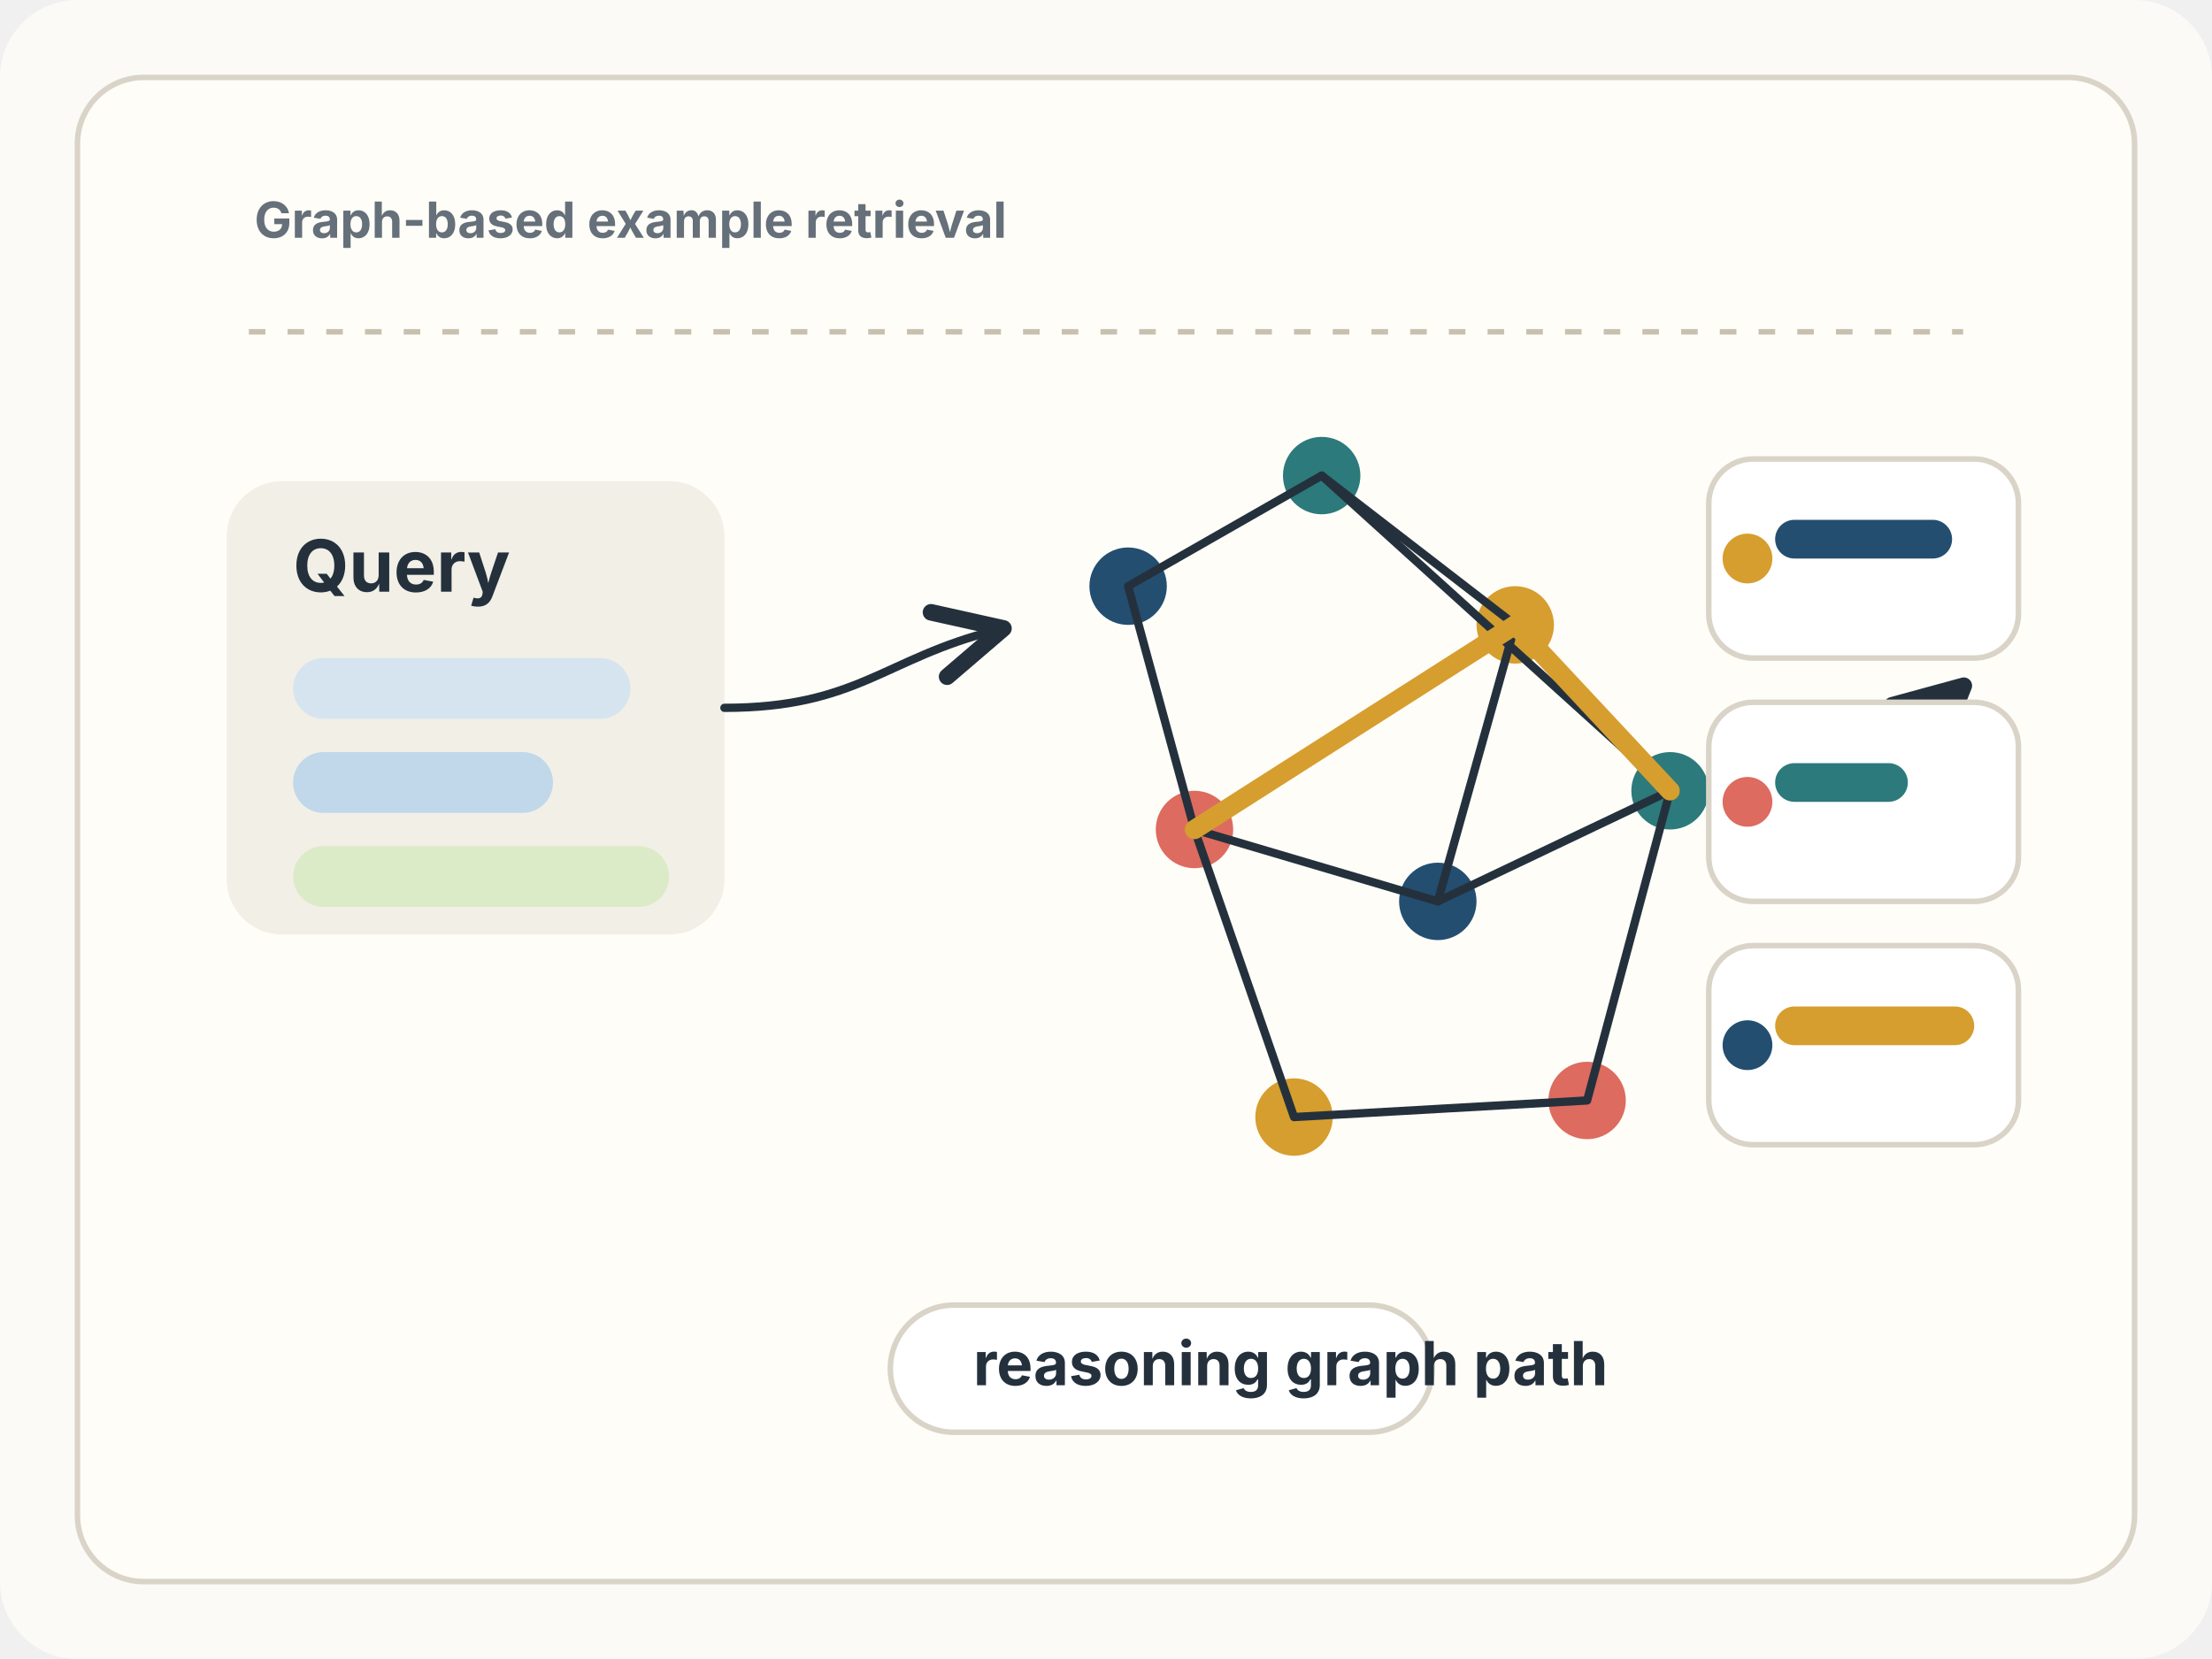
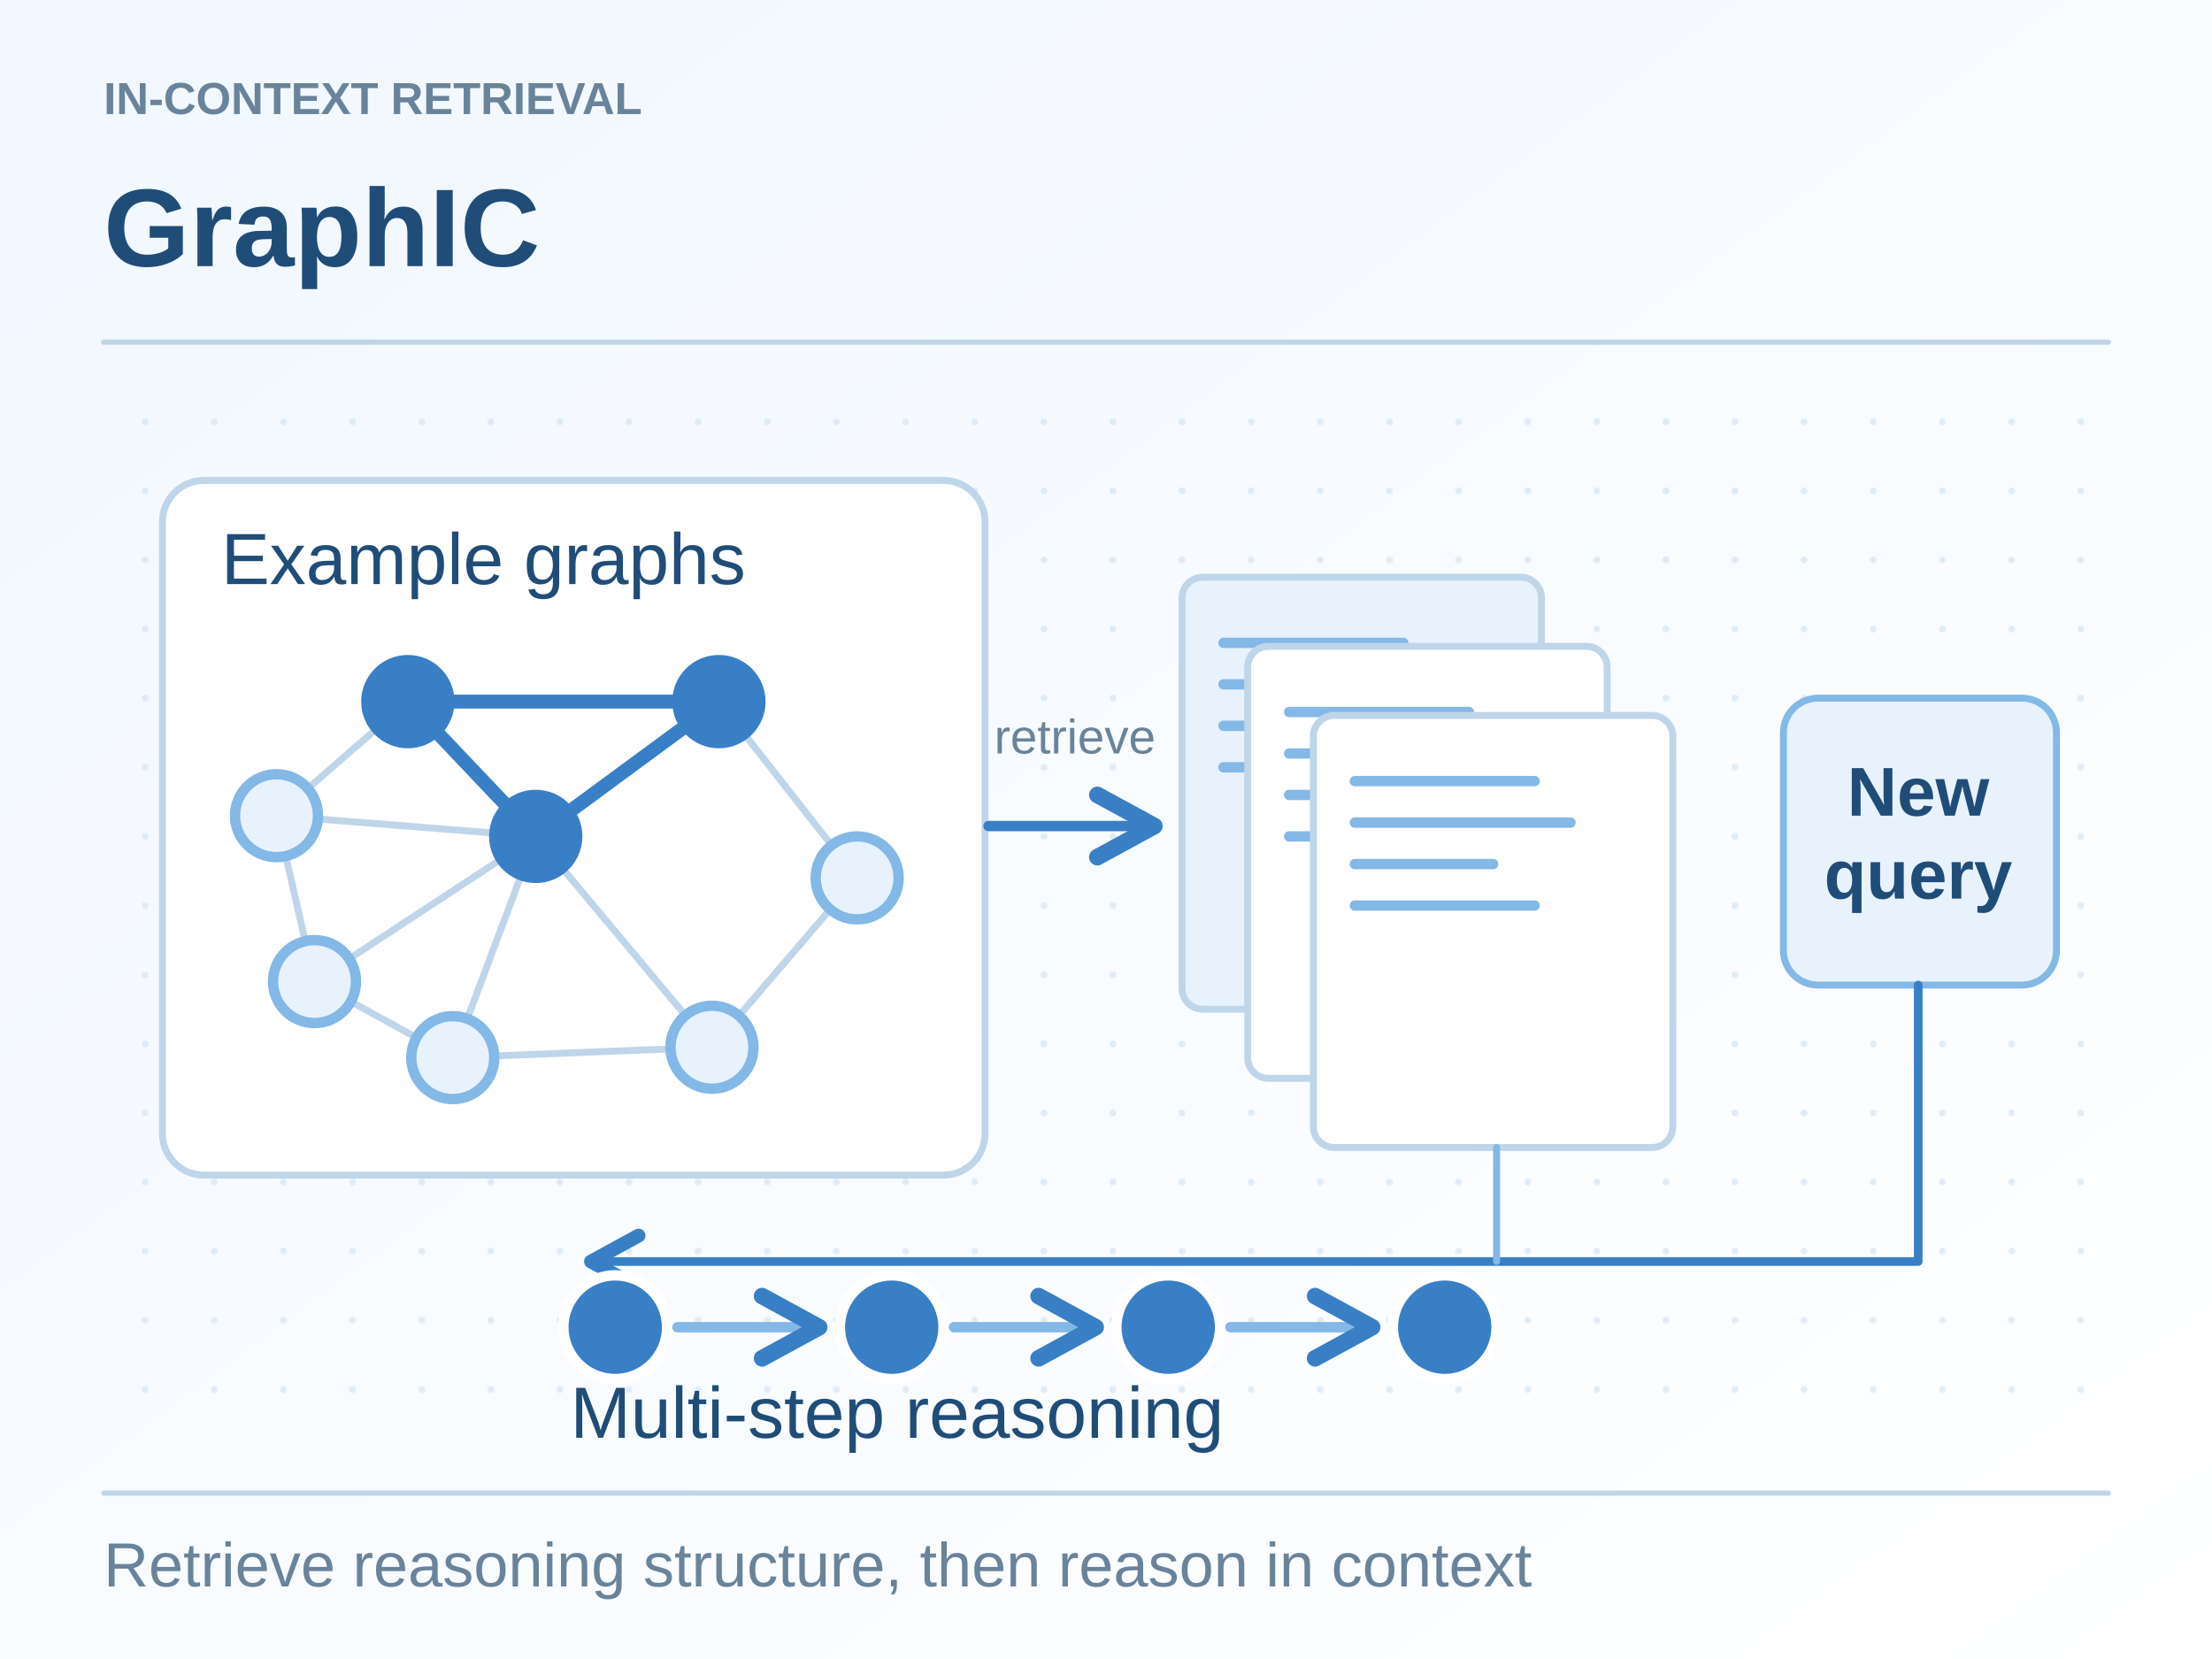
- <svg xmlns="http://www.w3.org/2000/svg" width="800" height="600" viewBox="0 0 800 600" fill="none">
+ <svg xmlns="http://www.w3.org/2000/svg" width="640" height="480" viewBox="0 0 640 480" role="img" aria-labelledby="title desc">
  <defs>
-     <style>
-       .bg { fill: #fbfaf6; }
-       .frame { fill: #fffdf8; stroke: #d9d4c7; stroke-width: 2; }
-       .soft { fill: #f2efe7; }
-       .ink { fill: #24313d; }
-       .muted { fill: #66707a; }
-       .navy { fill: #234e70; }
-       .teal { fill: #2c7a7b; }
-       .gold { fill: #d69e2e; }
-       .coral { fill: #dd6b5f; }
-       .line { stroke: #24313d; stroke-width: 3; stroke-linecap: round; stroke-linejoin: round; }
-       .dash { stroke: #c9c1b0; stroke-width: 2; stroke-dasharray: 6 8; }
-       text { font-family: -apple-system, BlinkMacSystemFont, 'Segoe UI', sans-serif; }
-     </style>
-     <marker id="arrow-mid" markerWidth="10" markerHeight="10" refX="8" refY="5" orient="auto">
-       <path d="M1 1L9 5L1 9" fill="none" stroke="#24313d" stroke-width="2" stroke-linecap="round" stroke-linejoin="round" />
+     <linearGradient id="paper" x1="0" y1="0" x2="1" y2="1">
+       <stop stop-color="#f1f7ff" />
+       <stop offset="1" stop-color="#ffffff" />
+     </linearGradient>
+     <pattern id="dots" width="20" height="20" patternUnits="userSpaceOnUse">
+       <circle cx="2" cy="2" r="1" fill="#caddef" />
+     </pattern>
+     <marker id="arrow" markerWidth="8" markerHeight="8" refX="6.5" refY="4" orient="auto-start-reverse">
+       <path d="M1 1L6.5 4L1 7" fill="none" stroke="#397fc6" stroke-width="1.6" stroke-linecap="round" stroke-linejoin="round" />
    </marker>
  </defs>
-   <rect class="bg" width="800" height="600" rx="28" />
-   <rect x="28" y="28" width="744" height="544" rx="24" class="frame" />
-   <path d="M90 120H710" class="dash" />
-   <text x="92" y="86" font-size="18" font-weight="700" class="muted">Graph-based example retrieval</text>
-   <rect x="82" y="174" width="180" height="164" rx="20" class="soft" />
-   <text x="106" y="214" font-size="26" font-weight="700" class="ink">Query</text>
-   <rect x="106" y="238" width="122" height="22" rx="11" fill="#d6e4f0" />
-   <rect x="106" y="272" width="94" height="22" rx="11" fill="#c1d7ea" />
-   <rect x="106" y="306" width="136" height="22" rx="11" fill="#dcebc7" />
-   <circle cx="408" cy="212" r="14" class="navy" />
-   <circle cx="478" cy="172" r="14" class="teal" />
-   <circle cx="548" cy="226" r="14" class="gold" />
-   <circle cx="432" cy="300" r="14" class="coral" />
-   <circle cx="520" cy="326" r="14" class="navy" />
-   <circle cx="604" cy="286" r="14" class="teal" />
-   <circle cx="468" cy="404" r="14" class="gold" />
-   <circle cx="574" cy="398" r="14" class="coral" />
-   <path d="M408 212L478 172L548 226L520 326L432 300L408 212Z" class="line" />
-   <path d="M432 300L468 404L574 398L604 286L520 326" class="line" />
-   <path d="M478 172L604 286" class="line" />
-   <path d="M432 300L548 226" stroke="#d69e2e" stroke-width="7" stroke-linecap="round" />
-   <path d="M548 226L604 286" stroke="#d69e2e" stroke-width="7" stroke-linecap="round" />
-   <path d="M262 256C310 256 320 238 360 228" class="line" marker-end="url(#arrow-mid)" />
-   <path d="M620 310C660 310 670 284 708 250" class="line" marker-end="url(#arrow-mid)" />
-   <rect x="618" y="166" width="112" height="72" rx="16" fill="#fff" stroke="#d9d4c7" stroke-width="2" />
-   <rect x="618" y="254" width="112" height="72" rx="16" fill="#fff" stroke="#d9d4c7" stroke-width="2" />
-   <rect x="618" y="342" width="112" height="72" rx="16" fill="#fff" stroke="#d9d4c7" stroke-width="2" />
-   <rect x="642" y="188" width="64" height="14" rx="7" class="navy" />
-   <rect x="642" y="276" width="48" height="14" rx="7" class="teal" />
-   <rect x="642" y="364" width="72" height="14" rx="7" class="gold" />
-   <circle cx="632" cy="202" r="9" class="gold" />
-   <circle cx="632" cy="290" r="9" class="coral" />
-   <circle cx="632" cy="378" r="9" class="navy" />
-   <rect x="322" y="472" width="196" height="46" rx="23" fill="#fff" stroke="#d9d4c7" stroke-width="2" />
-   <text x="352" y="501" font-size="22" font-weight="700" class="ink">reasoning graph path</text>
+   <rect width="640" height="480" fill="url(#paper)" />
+   <rect x="24" y="110" width="592" height="306" fill="url(#dots)" opacity=".55" />
+   <g font-family="Arial, Helvetica, sans-serif">
+     <text x="30" y="33" font-size="13" font-weight="700" fill="#69839b" text-anchor="start">IN-CONTEXT RETRIEVAL</text>
+     <text x="30" y="77" font-size="32" font-weight="700" fill="#204d78" text-anchor="start">GraphIC</text>
+     <path d="M30 99L610 99" stroke="#bfd5e9" stroke-width="1.5" fill="none" stroke-linecap="round" stroke-linejoin="round" />
+     <rect x="47" y="139" width="238" height="201" rx="12" fill="#ffffff" stroke="#bfd5e9" stroke-width="2" />
+     <text x="64" y="169" font-size="21" font-weight="500" fill="#204d78" text-anchor="start">Example graphs</text>
+     <path d="M80 236L118 203" stroke="#bfd5e9" stroke-width="2" fill="none" stroke-linecap="round" stroke-linejoin="round" />
+     <path d="M80 236L155 242" stroke="#bfd5e9" stroke-width="2" fill="none" stroke-linecap="round" stroke-linejoin="round" />
+     <path d="M80 236L91 284" stroke="#bfd5e9" stroke-width="2" fill="none" stroke-linecap="round" stroke-linejoin="round" />
+     <path d="M118 203L155 242" stroke="#397fc6" stroke-width="4" fill="none" stroke-linecap="round" stroke-linejoin="round" />
+     <path d="M118 203L208 203" stroke="#397fc6" stroke-width="4" fill="none" stroke-linecap="round" stroke-linejoin="round" />
+     <path d="M155 242L208 203" stroke="#397fc6" stroke-width="4" fill="none" stroke-linecap="round" stroke-linejoin="round" />
+     <path d="M155 242L206 303" stroke="#bfd5e9" stroke-width="2" fill="none" stroke-linecap="round" stroke-linejoin="round" />
+     <path d="M155 242L131 306" stroke="#bfd5e9" stroke-width="2" fill="none" stroke-linecap="round" stroke-linejoin="round" />
+     <path d="M155 242L91 284" stroke="#bfd5e9" stroke-width="2" fill="none" stroke-linecap="round" stroke-linejoin="round" />
+     <path d="M208 203L248 254" stroke="#bfd5e9" stroke-width="2" fill="none" stroke-linecap="round" stroke-linejoin="round" />
+     <path d="M248 254L206 303" stroke="#bfd5e9" stroke-width="2" fill="none" stroke-linecap="round" stroke-linejoin="round" />
+     <path d="M206 303L131 306" stroke="#bfd5e9" stroke-width="2" fill="none" stroke-linecap="round" stroke-linejoin="round" />
+     <path d="M131 306L91 284" stroke="#bfd5e9" stroke-width="2" fill="none" stroke-linecap="round" stroke-linejoin="round" />
+     <circle cx="80" cy="236" r="12" fill="#e8f2fc" stroke="#83b8e7" stroke-width="3" />
+     <circle cx="118" cy="203" r="12" fill="#397fc6" stroke="#397fc6" stroke-width="3" />
+     <circle cx="155" cy="242" r="12" fill="#397fc6" stroke="#397fc6" stroke-width="3" />
+     <circle cx="208" cy="203" r="12" fill="#397fc6" stroke="#397fc6" stroke-width="3" />
+     <circle cx="248" cy="254" r="12" fill="#e8f2fc" stroke="#83b8e7" stroke-width="3" />
+     <circle cx="206" cy="303" r="12" fill="#e8f2fc" stroke="#83b8e7" stroke-width="3" />
+     <circle cx="131" cy="306" r="12" fill="#e8f2fc" stroke="#83b8e7" stroke-width="3" />
+     <circle cx="91" cy="284" r="12" fill="#e8f2fc" stroke="#83b8e7" stroke-width="3" />
+     <path d="M286 239L334 239" stroke="#397fc6" stroke-width="3" fill="none" stroke-linecap="round" stroke-linejoin="round" marker-end="url(#arrow)" />
+     <text x="311" y="218" font-size="14" font-weight="500" fill="#69839b" text-anchor="middle">retrieve</text>
+     <rect x="342" y="167" width="104" height="125" rx="6" fill="#e8f2fc" stroke="#bfd5e9" stroke-width="2" />
+     <path d="M354 186L406.0 186" stroke="#83b8e7" stroke-width="3" fill="none" stroke-linecap="round" stroke-linejoin="round" />
+     <path d="M354 198L416.4 198" stroke="#83b8e7" stroke-width="3" fill="none" stroke-linecap="round" stroke-linejoin="round" />
+     <path d="M354 210L394.0 210" stroke="#83b8e7" stroke-width="3" fill="none" stroke-linecap="round" stroke-linejoin="round" />
+     <path d="M354 222L406.0 222" stroke="#83b8e7" stroke-width="3" fill="none" stroke-linecap="round" stroke-linejoin="round" />
+     <rect x="361" y="187" width="104" height="125" rx="6" fill="#ffffff" stroke="#bfd5e9" stroke-width="2" />
+     <path d="M373 206L425.0 206" stroke="#83b8e7" stroke-width="3" fill="none" stroke-linecap="round" stroke-linejoin="round" />
+     <path d="M373 218L435.4 218" stroke="#83b8e7" stroke-width="3" fill="none" stroke-linecap="round" stroke-linejoin="round" />
+     <path d="M373 230L413.0 230" stroke="#83b8e7" stroke-width="3" fill="none" stroke-linecap="round" stroke-linejoin="round" />
+     <path d="M373 242L425.0 242" stroke="#83b8e7" stroke-width="3" fill="none" stroke-linecap="round" stroke-linejoin="round" />
+     <rect x="380" y="207" width="104" height="125" rx="6" fill="#ffffff" stroke="#bfd5e9" stroke-width="2" />
+     <path d="M392 226L444.0 226" stroke="#83b8e7" stroke-width="3" fill="none" stroke-linecap="round" stroke-linejoin="round" />
+     <path d="M392 238L454.4 238" stroke="#83b8e7" stroke-width="3" fill="none" stroke-linecap="round" stroke-linejoin="round" />
+     <path d="M392 250L432.0 250" stroke="#83b8e7" stroke-width="3" fill="none" stroke-linecap="round" stroke-linejoin="round" />
+     <path d="M392 262L444.0 262" stroke="#83b8e7" stroke-width="3" fill="none" stroke-linecap="round" stroke-linejoin="round" />
+     <rect x="516" y="202" width="79" height="83" rx="10" fill="#e8f2fc" stroke="#83b8e7" stroke-width="2" />
+     <text x="555" y="236" font-size="20" font-weight="600" fill="#204d78" text-anchor="middle">New</text>
+     <text x="555" y="260" font-size="20" font-weight="600" fill="#204d78" text-anchor="middle">query</text>
+     <path d="M555 285V365H171" stroke="#397fc6" stroke-width="2.5" fill="none" stroke-linecap="round" stroke-linejoin="round" marker-end="url(#arrow)" />
+     <path d="M433 332V365" stroke="#83b8e7" stroke-width="2" fill="none" stroke-linecap="round" stroke-linejoin="round" />
+     <circle cx="178" cy="384" r="15" fill="#397fc6" stroke="#ffffff" stroke-width="3" />
+     <path d="M196 384L237 384" stroke="#83b8e7" stroke-width="3" fill="none" stroke-linecap="round" stroke-linejoin="round" marker-end="url(#arrow)" />
+     <circle cx="258" cy="384" r="15" fill="#397fc6" stroke="#ffffff" stroke-width="3" />
+     <path d="M276 384L317 384" stroke="#83b8e7" stroke-width="3" fill="none" stroke-linecap="round" stroke-linejoin="round" marker-end="url(#arrow)" />
+     <circle cx="338" cy="384" r="15" fill="#397fc6" stroke="#ffffff" stroke-width="3" />
+     <path d="M356 384L397 384" stroke="#83b8e7" stroke-width="3" fill="none" stroke-linecap="round" stroke-linejoin="round" marker-end="url(#arrow)" />
+     <circle cx="418" cy="384" r="15" fill="#397fc6" stroke="#ffffff" stroke-width="3" />
+     <text x="165" y="416" font-size="21" font-weight="500" fill="#204d78" text-anchor="start">Multi-step reasoning</text>
+     <path d="M30 432L610 432" stroke="#bfd5e9" stroke-width="1.5" fill="none" stroke-linecap="round" stroke-linejoin="round" />
+     <text x="30" y="459" font-size="18" font-weight="500" fill="#69839b" text-anchor="start">Retrieve reasoning structure, then reason in context</text>
+   </g>
</svg>
